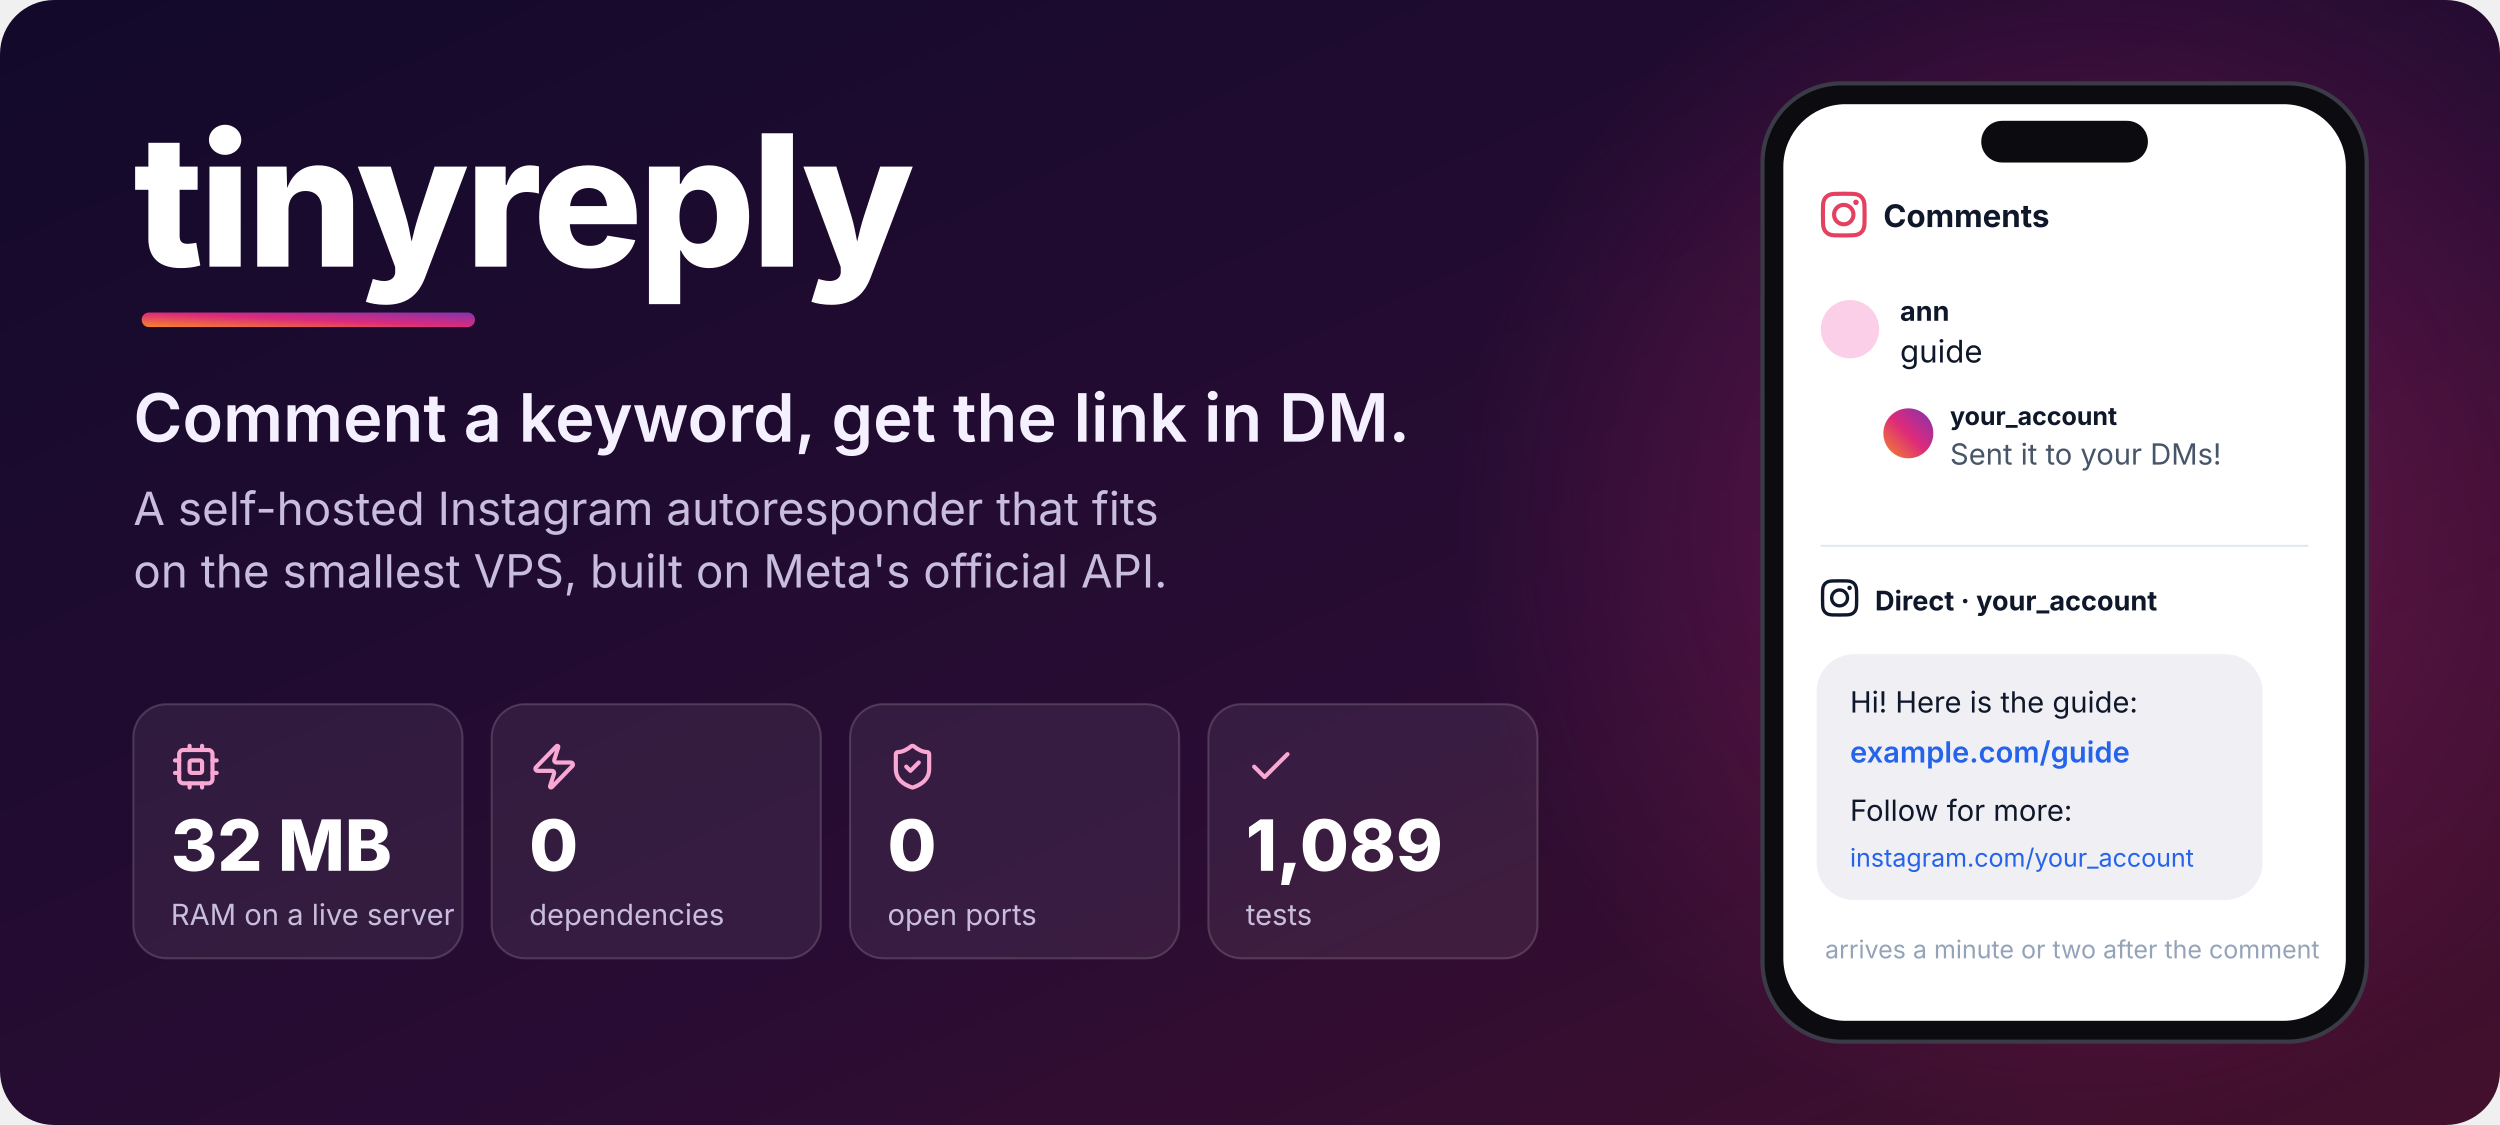
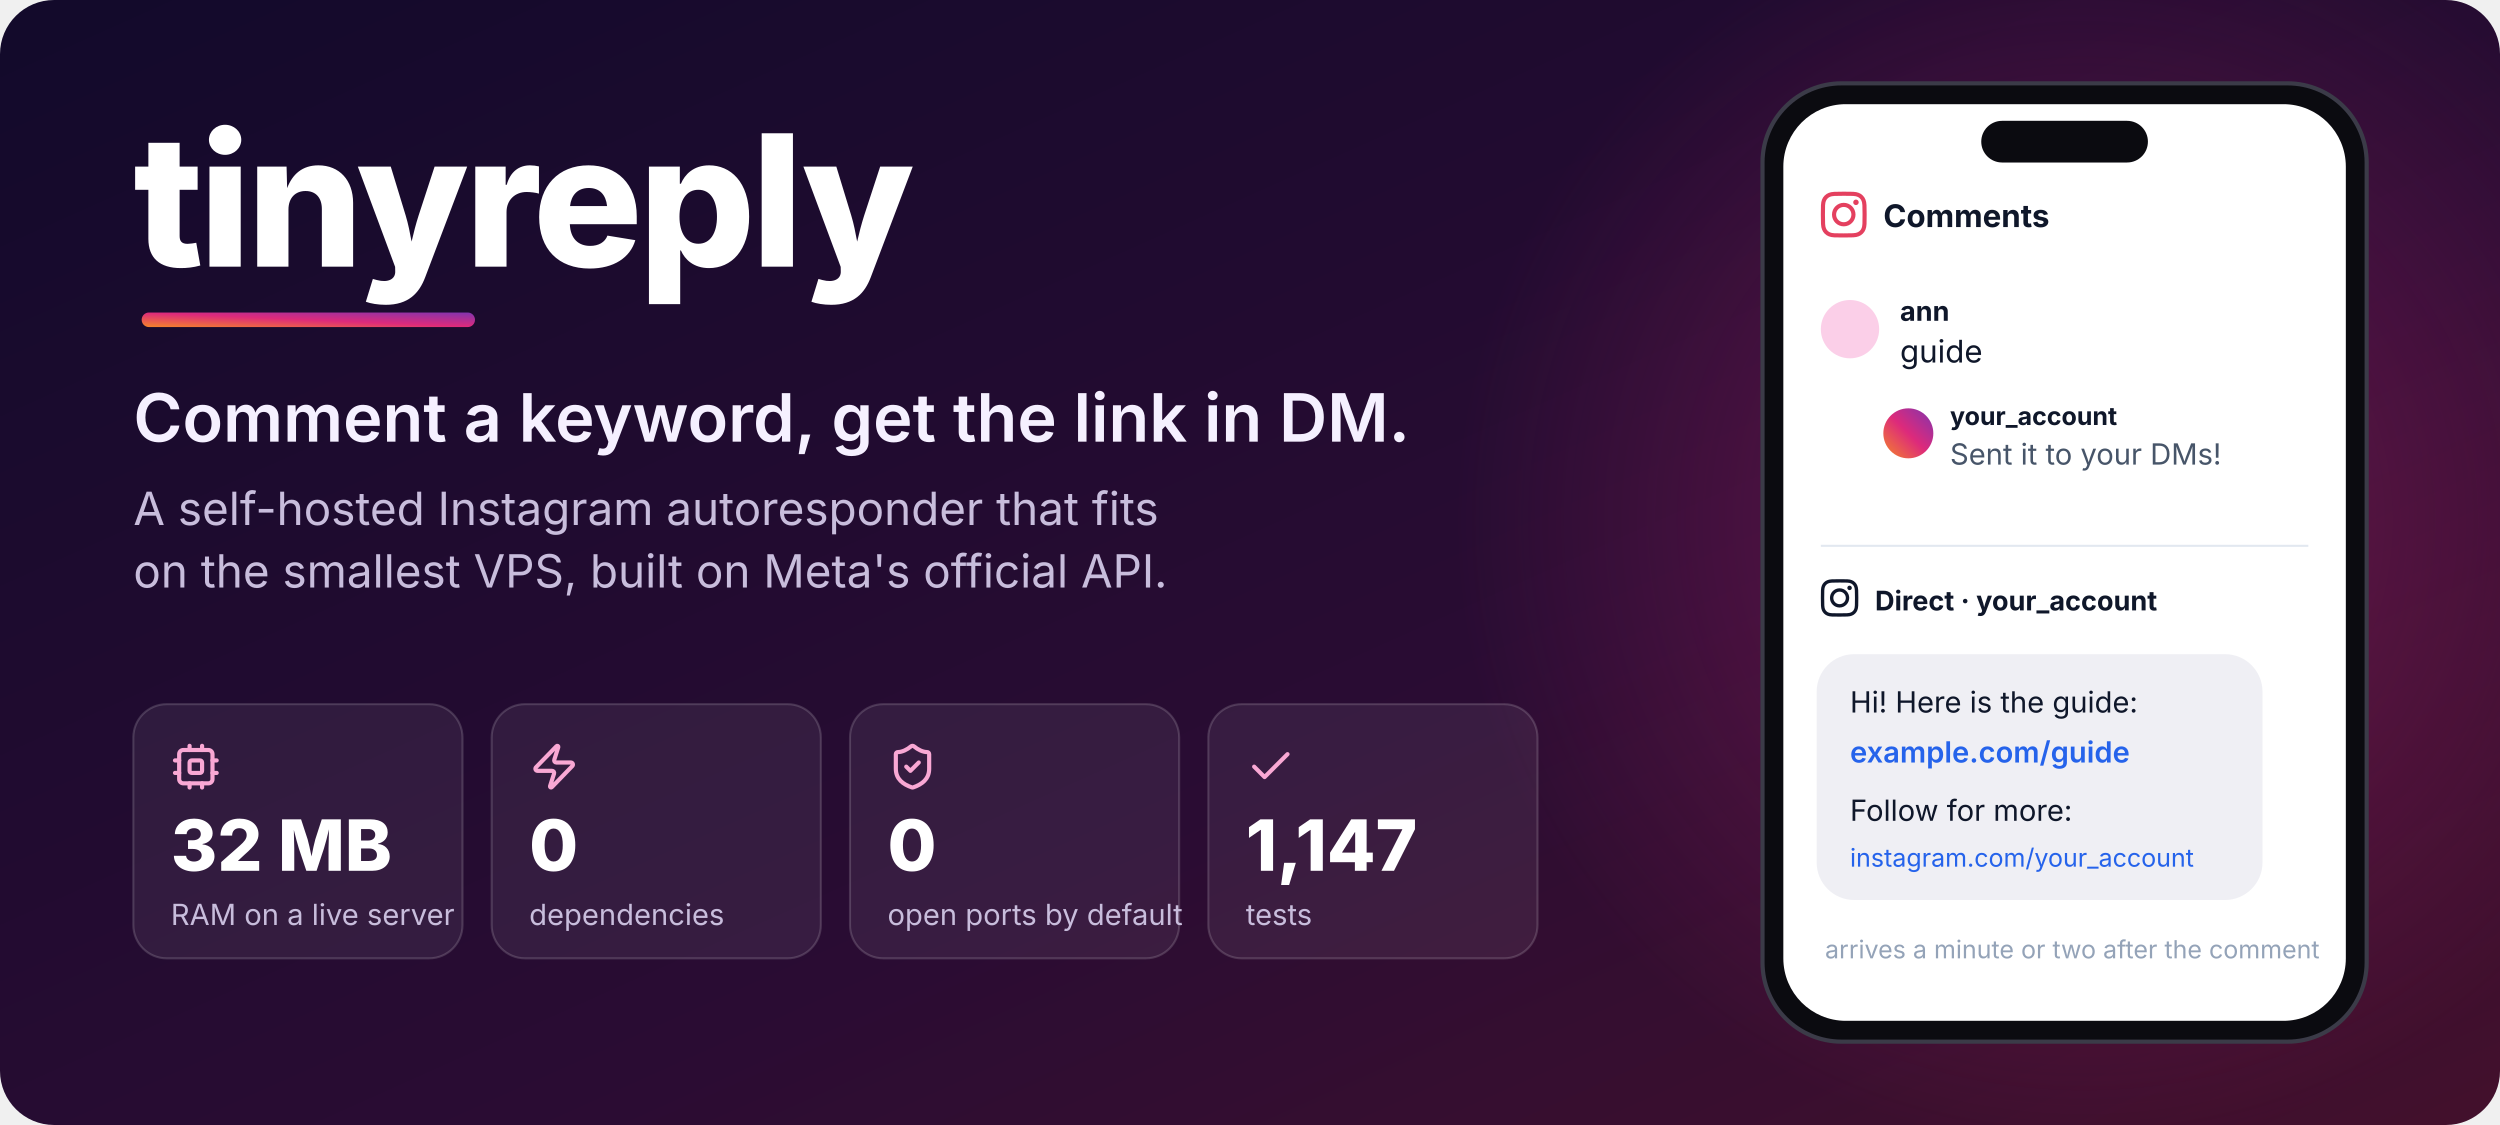
<svg xmlns="http://www.w3.org/2000/svg" viewBox="0 0 1200 540" width="1200" height="540">
  <defs>
    <linearGradient id="bg" x1="0" y1="0" x2="1" y2="1">
      <stop offset="0" stop-color="#120a2b" />
      <stop offset="0.6" stop-color="#2a0c33" />
      <stop offset="1" stop-color="#43102c" />
    </linearGradient>
    <linearGradient id="ig" x1="0" y1="1" x2="1" y2="0">
      <stop offset="0" stop-color="#f58529" />
      <stop offset="0.5" stop-color="#dd2a7b" />
      <stop offset="1" stop-color="#8134af" />
    </linearGradient>
    <radialGradient id="glow" cx="0.5" cy="0.5" r="0.5">
      <stop offset="0" stop-color="#dd2a7b" stop-opacity="0.35" />
      <stop offset="1" stop-color="#dd2a7b" stop-opacity="0" />
    </radialGradient>
    <marker id="ah" viewBox="0 0 10 10" refX="8" refY="5" markerWidth="7" markerHeight="7" orient="auto">
      <path d="M0,0 L10,5 L0,10 z" fill="#94a3b8" />
    </marker>
    <marker id="ahp" viewBox="0 0 10 10" refX="8" refY="5" markerWidth="7" markerHeight="7" orient="auto">
      <path d="M0,0 L10,5 L0,10 z" fill="#dd2a7b" />
    </marker>
    <marker id="ahr" viewBox="0 0 10 10" refX="8" refY="5" markerWidth="7" markerHeight="7" orient="auto">
      <path d="M0,0 L10,5 L0,10 z" fill="#dc2626" />
    </marker>
    <marker id="ahg" viewBox="0 0 10 10" refX="8" refY="5" markerWidth="7" markerHeight="7" orient="auto">
      <path d="M0,0 L10,5 L0,10 z" fill="#16a34a" />
    </marker>
  </defs>
  <rect width="1200" height="540" rx="26" fill="url(#bg)" />
  <circle cx="1000" cy="250" r="300" fill="url(#glow)" />
  <text x="64" y="128" font-family="-apple-system, BlinkMacSystemFont, 'Segoe UI', Inter, Helvetica, Arial, sans-serif" font-size="88" fill="#ffffff" font-weight="800" text-anchor="start" letter-spacing="-2">tinyreply</text>
  <rect x="68" y="150" width="160" height="7" rx="3.5" fill="url(#ig)" />
  <text x="64" y="212" font-family="-apple-system, BlinkMacSystemFont, 'Segoe UI', Inter, Helvetica, Arial, sans-serif" font-size="32" fill="#f5f0ff" font-weight="600" text-anchor="start">Comment a keyword, get the link in DM.</text>
  <text x="64" y="252" font-family="-apple-system, BlinkMacSystemFont, 'Segoe UI', Inter, Helvetica, Arial, sans-serif" font-size="22" fill="#c8bddc" font-weight="400" text-anchor="start">A self-hosted Instagram autoresponder that fits</text>
  <text x="64" y="282" font-family="-apple-system, BlinkMacSystemFont, 'Segoe UI', Inter, Helvetica, Arial, sans-serif" font-size="22" fill="#c8bddc" font-weight="400" text-anchor="start">on the smallest VPS, built on Meta's official API.</text>
  <rect x="64" y="338" width="158" height="122" rx="16" fill="#ffffff" fill-opacity="0.07" stroke="#ffffff" stroke-opacity="0.16" />
  <g transform="translate(82,356) scale(1)" fill="none" stroke="#f9a8d4" stroke-width="2" stroke-linecap="round" stroke-linejoin="round">
    <rect width="16" height="16" x="4" y="4" rx="2" />
    <rect width="6" height="6" x="9" y="9" rx="1" />
    <path d="M15 2v2" />
    <path d="M15 20v2" />
    <path d="M2 15h2" />
    <path d="M2 9h2" />
    <path d="M20 15h2" />
    <path d="M20 9h2" />
    <path d="M9 2v2" />
    <path d="M9 20v2" />
  </g>
  <text x="82" y="418" font-family="-apple-system, BlinkMacSystemFont, 'Segoe UI', Inter, Helvetica, Arial, sans-serif" font-size="34" fill="#ffffff" font-weight="800" text-anchor="start">32 MB</text>
  <text x="82" y="444" font-family="-apple-system, BlinkMacSystemFont, 'Segoe UI', Inter, Helvetica, Arial, sans-serif" font-size="14" fill="#c8bddc" font-weight="400" text-anchor="start">RAM on a live server</text>
  <rect x="236" y="338" width="158" height="122" rx="16" fill="#ffffff" fill-opacity="0.07" stroke="#ffffff" stroke-opacity="0.16" />
  <g transform="translate(254,356) scale(1)" fill="none" stroke="#f9a8d4" stroke-width="2" stroke-linecap="round" stroke-linejoin="round">
    <path d="M4 14a1 1 0 0 1-.78-1.63l9.9-10.2a.5.5 0 0 1 .86.46l-1.92 6.02A1 1 0 0 0 13 10h7a1 1 0 0 1 .78 1.63l-9.9 10.2a.5.5 0 0 1-.86-.46l1.92-6.02A1 1 0 0 0 11 14z" />
  </g>
  <text x="254" y="418" font-family="-apple-system, BlinkMacSystemFont, 'Segoe UI', Inter, Helvetica, Arial, sans-serif" font-size="34" fill="#ffffff" font-weight="800" text-anchor="start">0</text>
  <text x="254" y="444" font-family="-apple-system, BlinkMacSystemFont, 'Segoe UI', Inter, Helvetica, Arial, sans-serif" font-size="14" fill="#c8bddc" font-weight="400" text-anchor="start">dependencies</text>
  <rect x="408" y="338" width="158" height="122" rx="16" fill="#ffffff" fill-opacity="0.07" stroke="#ffffff" stroke-opacity="0.16" />
  <g transform="translate(426,356) scale(1)" fill="none" stroke="#f9a8d4" stroke-width="2" stroke-linecap="round" stroke-linejoin="round">
    <path d="M20 13c0 5-3.5 7.5-7.66 8.95a1 1 0 0 1-.67-.01C7.5 20.5 4 18 4 13V6a1 1 0 0 1 1-1c2 0 4.5-1.2 6.24-2.72a1.17 1.17 0 0 1 1.52 0C14.51 3.81 17 5 19 5a1 1 0 0 1 1 1z" />
    <path d="m9 12 2 2 4-4" />
  </g>
  <text x="426" y="418" font-family="-apple-system, BlinkMacSystemFont, 'Segoe UI', Inter, Helvetica, Arial, sans-serif" font-size="34" fill="#ffffff" font-weight="800" text-anchor="start">0</text>
-   <text x="426" y="444" font-family="-apple-system, BlinkMacSystemFont, 'Segoe UI', Inter, Helvetica, Arial, sans-serif" font-size="14" fill="#c8bddc" font-weight="400" text-anchor="start">open ports</text>
+   <text x="426" y="444" font-family="-apple-system, BlinkMacSystemFont, 'Segoe UI', Inter, Helvetica, Arial, sans-serif" font-size="14" fill="#c8bddc" font-weight="400" text-anchor="start">open ports by default</text>
  <rect x="580" y="338" width="158" height="122" rx="16" fill="#ffffff" fill-opacity="0.07" stroke="#ffffff" stroke-opacity="0.16" />
  <g transform="translate(598,356) scale(1)" fill="none" stroke="#f9a8d4" stroke-width="2" stroke-linecap="round" stroke-linejoin="round">
    <path d="M20 6 9 17l-5-5" />
  </g>
-   <text x="598" y="418" font-family="-apple-system, BlinkMacSystemFont, 'Segoe UI', Inter, Helvetica, Arial, sans-serif" font-size="34" fill="#ffffff" font-weight="800" text-anchor="start">1,089</text>
+   <text x="598" y="418" font-family="-apple-system, BlinkMacSystemFont, 'Segoe UI', Inter, Helvetica, Arial, sans-serif" font-size="34" fill="#ffffff" font-weight="800" text-anchor="start">1,147</text>
  <text x="598" y="444" font-family="-apple-system, BlinkMacSystemFont, 'Segoe UI', Inter, Helvetica, Arial, sans-serif" font-size="14" fill="#c8bddc" font-weight="400" text-anchor="start">tests</text>
  <rect x="846" y="40" width="290" height="460" rx="38" fill="#0b0b10" stroke="#3b3b48" stroke-width="2" />
  <rect x="856" y="50" width="270" height="440" rx="30" fill="#ffffff" />
  <rect x="951.0" y="58" width="80" height="20" rx="10" fill="#0b0b10" />
  <path transform="translate(874,92) scale(0.9167)" d="M7.03.084c-1.277.06-2.149.264-2.911.563-.789.307-1.458.72-2.123 1.388-.665.668-1.075 1.337-1.38 2.127-.295.764-.496 1.637-.552 2.914-.056 1.278-.069 1.688-.063 4.947.006 3.259.021 3.667.083 4.947.061 1.276.264 2.148.564 2.911.308.789.72 1.457 1.388 2.123.668.665 1.337 1.074 2.128 1.38.763.295 1.636.496 2.913.552 1.277.056 1.688.069 4.946.063 3.258-.006 3.668-.021 4.948-.081 1.28-.061 2.147-.265 2.91-.563.789-.309 1.458-.72 2.123-1.388.665-.668 1.075-1.338 1.379-2.128.296-.763.497-1.636.552-2.912.056-1.281.069-1.69.063-4.948-.006-3.258-.021-3.667-.082-4.947-.061-1.28-.264-2.149-.563-2.912-.308-.789-.72-1.457-1.388-2.123C21.298 1.33 20.628.921 19.838.617 19.074.321 18.202.12 16.924.065 15.647.009 15.236-.005 11.977.001 8.718.008 8.31.021 7.03.084m.14 21.693c-1.17-.051-1.805-.245-2.229-.408-.561-.216-.96-.477-1.382-.895-.422-.418-.681-.819-.9-1.378-.164-.423-.362-1.058-.417-2.228-.059-1.264-.072-1.644-.079-4.848-.007-3.204.005-3.583.061-4.848.05-1.169.246-1.805.408-2.228.216-.561.476-.96.895-1.382.419-.422.818-.681 1.378-.9.423-.165 1.058-.361 2.227-.417 1.266-.06 1.645-.072 4.848-.079 3.203-.007 3.583.005 4.849.061 1.169.051 1.805.244 2.228.408.561.216.96.475 1.382.895.422.419.682.818.9 1.379.165.422.362 1.056.417 2.226.06 1.266.074 1.645.08 4.848.006 3.203-.005 3.583-.061 4.848-.051 1.17-.245 1.806-.408 2.229-.216.56-.476.96-.895 1.381-.419.421-.818.681-1.378.9-.422.165-1.058.362-2.226.417-1.266.059-1.645.072-4.849.079-3.204.007-3.583-.006-4.848-.061M16.953 5.586A1.44 1.44 0 1 0 18.39 4.144a1.44 1.44 0 0 0-1.437 1.442M5.838 12.012c.007 3.403 2.771 6.156 6.173 6.149 3.403-.006 6.157-2.77 6.151-6.173-.006-3.403-2.771-6.157-6.174-6.15-3.403.007-6.156 2.771-6.15 6.174M8 12.008a4 4 0 1 1 4.008 3.992A4 4 0 0 1 8 12.008" fill="#E4405F" />
  <text x="904" y="109" font-family="-apple-system, BlinkMacSystemFont, 'Segoe UI', Inter, Helvetica, Arial, sans-serif" font-size="15" fill="#0f172a" font-weight="700" text-anchor="start">Comments</text>
  <circle cx="888" cy="158" r="14" fill="#fbcfe8" />
  <text x="912" y="154" font-family="-apple-system, BlinkMacSystemFont, 'Segoe UI', Inter, Helvetica, Arial, sans-serif" font-size="13" fill="#0f172a" font-weight="700" text-anchor="start">ann</text>
  <text x="912" y="174" font-family="-apple-system, BlinkMacSystemFont, 'Segoe UI', Inter, Helvetica, Arial, sans-serif" font-size="15" fill="#0f172a" font-weight="400" text-anchor="start">guide</text>
  <circle cx="916" cy="208" r="12" fill="url(#ig)" />
  <text x="936" y="204" font-family="-apple-system, BlinkMacSystemFont, 'Segoe UI', Inter, Helvetica, Arial, sans-serif" font-size="12" fill="#0f172a" font-weight="700" text-anchor="start">your_account</text>
  <text x="936" y="223" font-family="-apple-system, BlinkMacSystemFont, 'Segoe UI', Inter, Helvetica, Arial, sans-serif" font-size="14" fill="#475569" font-weight="400" text-anchor="start">Sent it to your DMs!</text>
  <line x1="874" y1="262" x2="1108" y2="262" stroke="#e2e8f0" />
  <path transform="translate(874,278) scale(0.75)" d="M7.03.084c-1.277.06-2.149.264-2.911.563-.789.307-1.458.72-2.123 1.388-.665.668-1.075 1.337-1.38 2.127-.295.764-.496 1.637-.552 2.914-.056 1.278-.069 1.688-.063 4.947.006 3.259.021 3.667.083 4.947.061 1.276.264 2.148.564 2.911.308.789.72 1.457 1.388 2.123.668.665 1.337 1.074 2.128 1.38.763.295 1.636.496 2.913.552 1.277.056 1.688.069 4.946.063 3.258-.006 3.668-.021 4.948-.081 1.28-.061 2.147-.265 2.91-.563.789-.309 1.458-.72 2.123-1.388.665-.668 1.075-1.338 1.379-2.128.296-.763.497-1.636.552-2.912.056-1.281.069-1.69.063-4.948-.006-3.258-.021-3.667-.082-4.947-.061-1.28-.264-2.149-.563-2.912-.308-.789-.72-1.457-1.388-2.123C21.298 1.33 20.628.921 19.838.617 19.074.321 18.202.12 16.924.065 15.647.009 15.236-.005 11.977.001 8.718.008 8.31.021 7.03.084m.14 21.693c-1.17-.051-1.805-.245-2.229-.408-.561-.216-.96-.477-1.382-.895-.422-.418-.681-.819-.9-1.378-.164-.423-.362-1.058-.417-2.228-.059-1.264-.072-1.644-.079-4.848-.007-3.204.005-3.583.061-4.848.05-1.169.246-1.805.408-2.228.216-.561.476-.96.895-1.382.419-.422.818-.681 1.378-.9.423-.165 1.058-.361 2.227-.417 1.266-.06 1.645-.072 4.848-.079 3.203-.007 3.583.005 4.849.061 1.169.051 1.805.244 2.228.408.561.216.96.475 1.382.895.422.419.682.818.9 1.379.165.422.362 1.056.417 2.226.06 1.266.074 1.645.08 4.848.006 3.203-.005 3.583-.061 4.848-.051 1.17-.245 1.806-.408 2.229-.216.56-.476.96-.895 1.381-.419.421-.818.681-1.378.9-.422.165-1.058.362-2.226.417-1.266.059-1.645.072-4.849.079-3.204.007-3.583-.006-4.848-.061M16.953 5.586A1.44 1.44 0 1 0 18.39 4.144a1.44 1.44 0 0 0-1.437 1.442M5.838 12.012c.007 3.403 2.771 6.156 6.173 6.149 3.403-.006 6.157-2.77 6.151-6.173-.006-3.403-2.771-6.157-6.174-6.15-3.403.007-6.156 2.771-6.15 6.174M8 12.008a4 4 0 1 1 4.008 3.992A4 4 0 0 1 8 12.008" fill="#0f172a" />
  <text x="900" y="293" font-family="-apple-system, BlinkMacSystemFont, 'Segoe UI', Inter, Helvetica, Arial, sans-serif" font-size="13" fill="#0f172a" font-weight="700" text-anchor="start">Direct · your_account</text>
  <rect x="872" y="314" width="214" height="118" rx="18" fill="#efeff4" />
  <text x="888" y="342" font-family="-apple-system, BlinkMacSystemFont, 'Segoe UI', Inter, Helvetica, Arial, sans-serif" font-size="14" fill="#0f172a" font-weight="400" text-anchor="start">Hi! Here is the guide:</text>
  <text x="888" y="366" font-family="-apple-system, BlinkMacSystemFont, 'Segoe UI', Inter, Helvetica, Arial, sans-serif" font-size="14" fill="#2563eb" font-weight="600" text-anchor="start">example.com/guide</text>
  <text x="888" y="394" font-family="-apple-system, BlinkMacSystemFont, 'Segoe UI', Inter, Helvetica, Arial, sans-serif" font-size="14" fill="#0f172a" font-weight="400" text-anchor="start">Follow for more:</text>
  <text x="888" y="416" font-family="-apple-system, BlinkMacSystemFont, 'Segoe UI', Inter, Helvetica, Arial, sans-serif" font-size="12" fill="#2563eb" font-weight="400" text-anchor="start">instagram.com/your_account</text>
  <text x="876" y="460" font-family="-apple-system, BlinkMacSystemFont, 'Segoe UI', Inter, Helvetica, Arial, sans-serif" font-size="12" fill="#94a3b8" font-weight="400" text-anchor="start">arrives a minute or two after the comment</text>
</svg>
